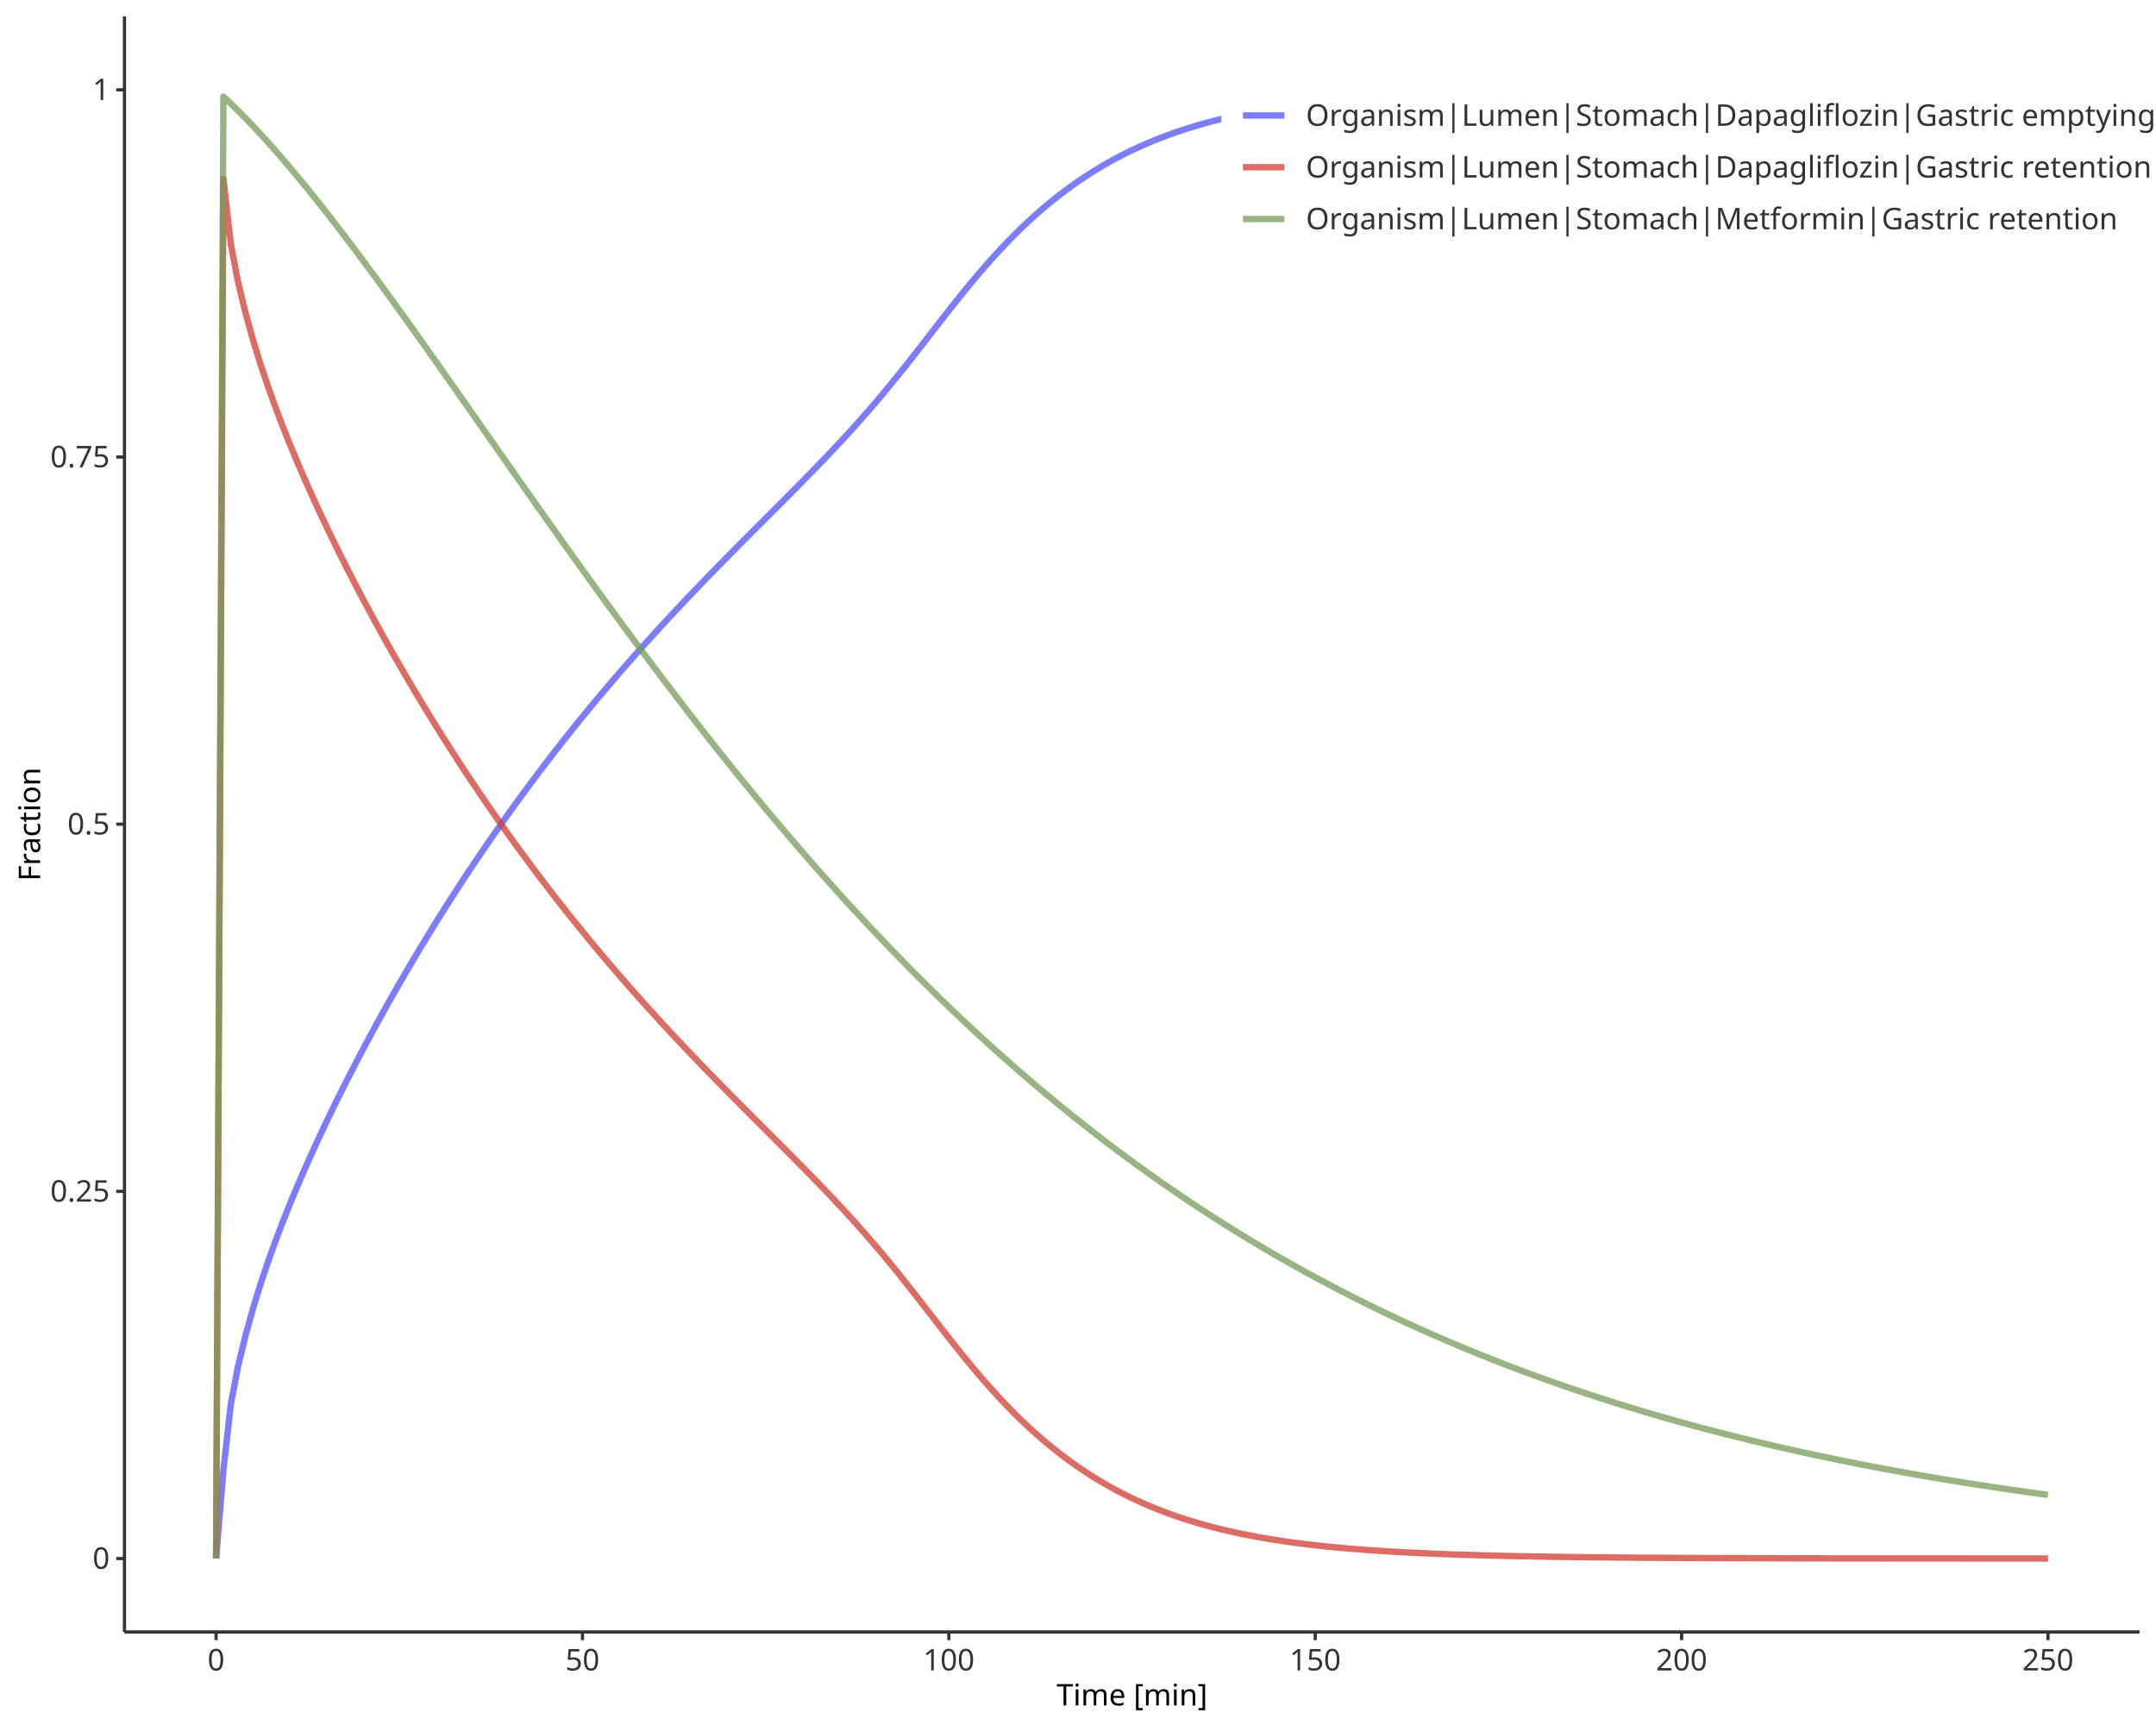
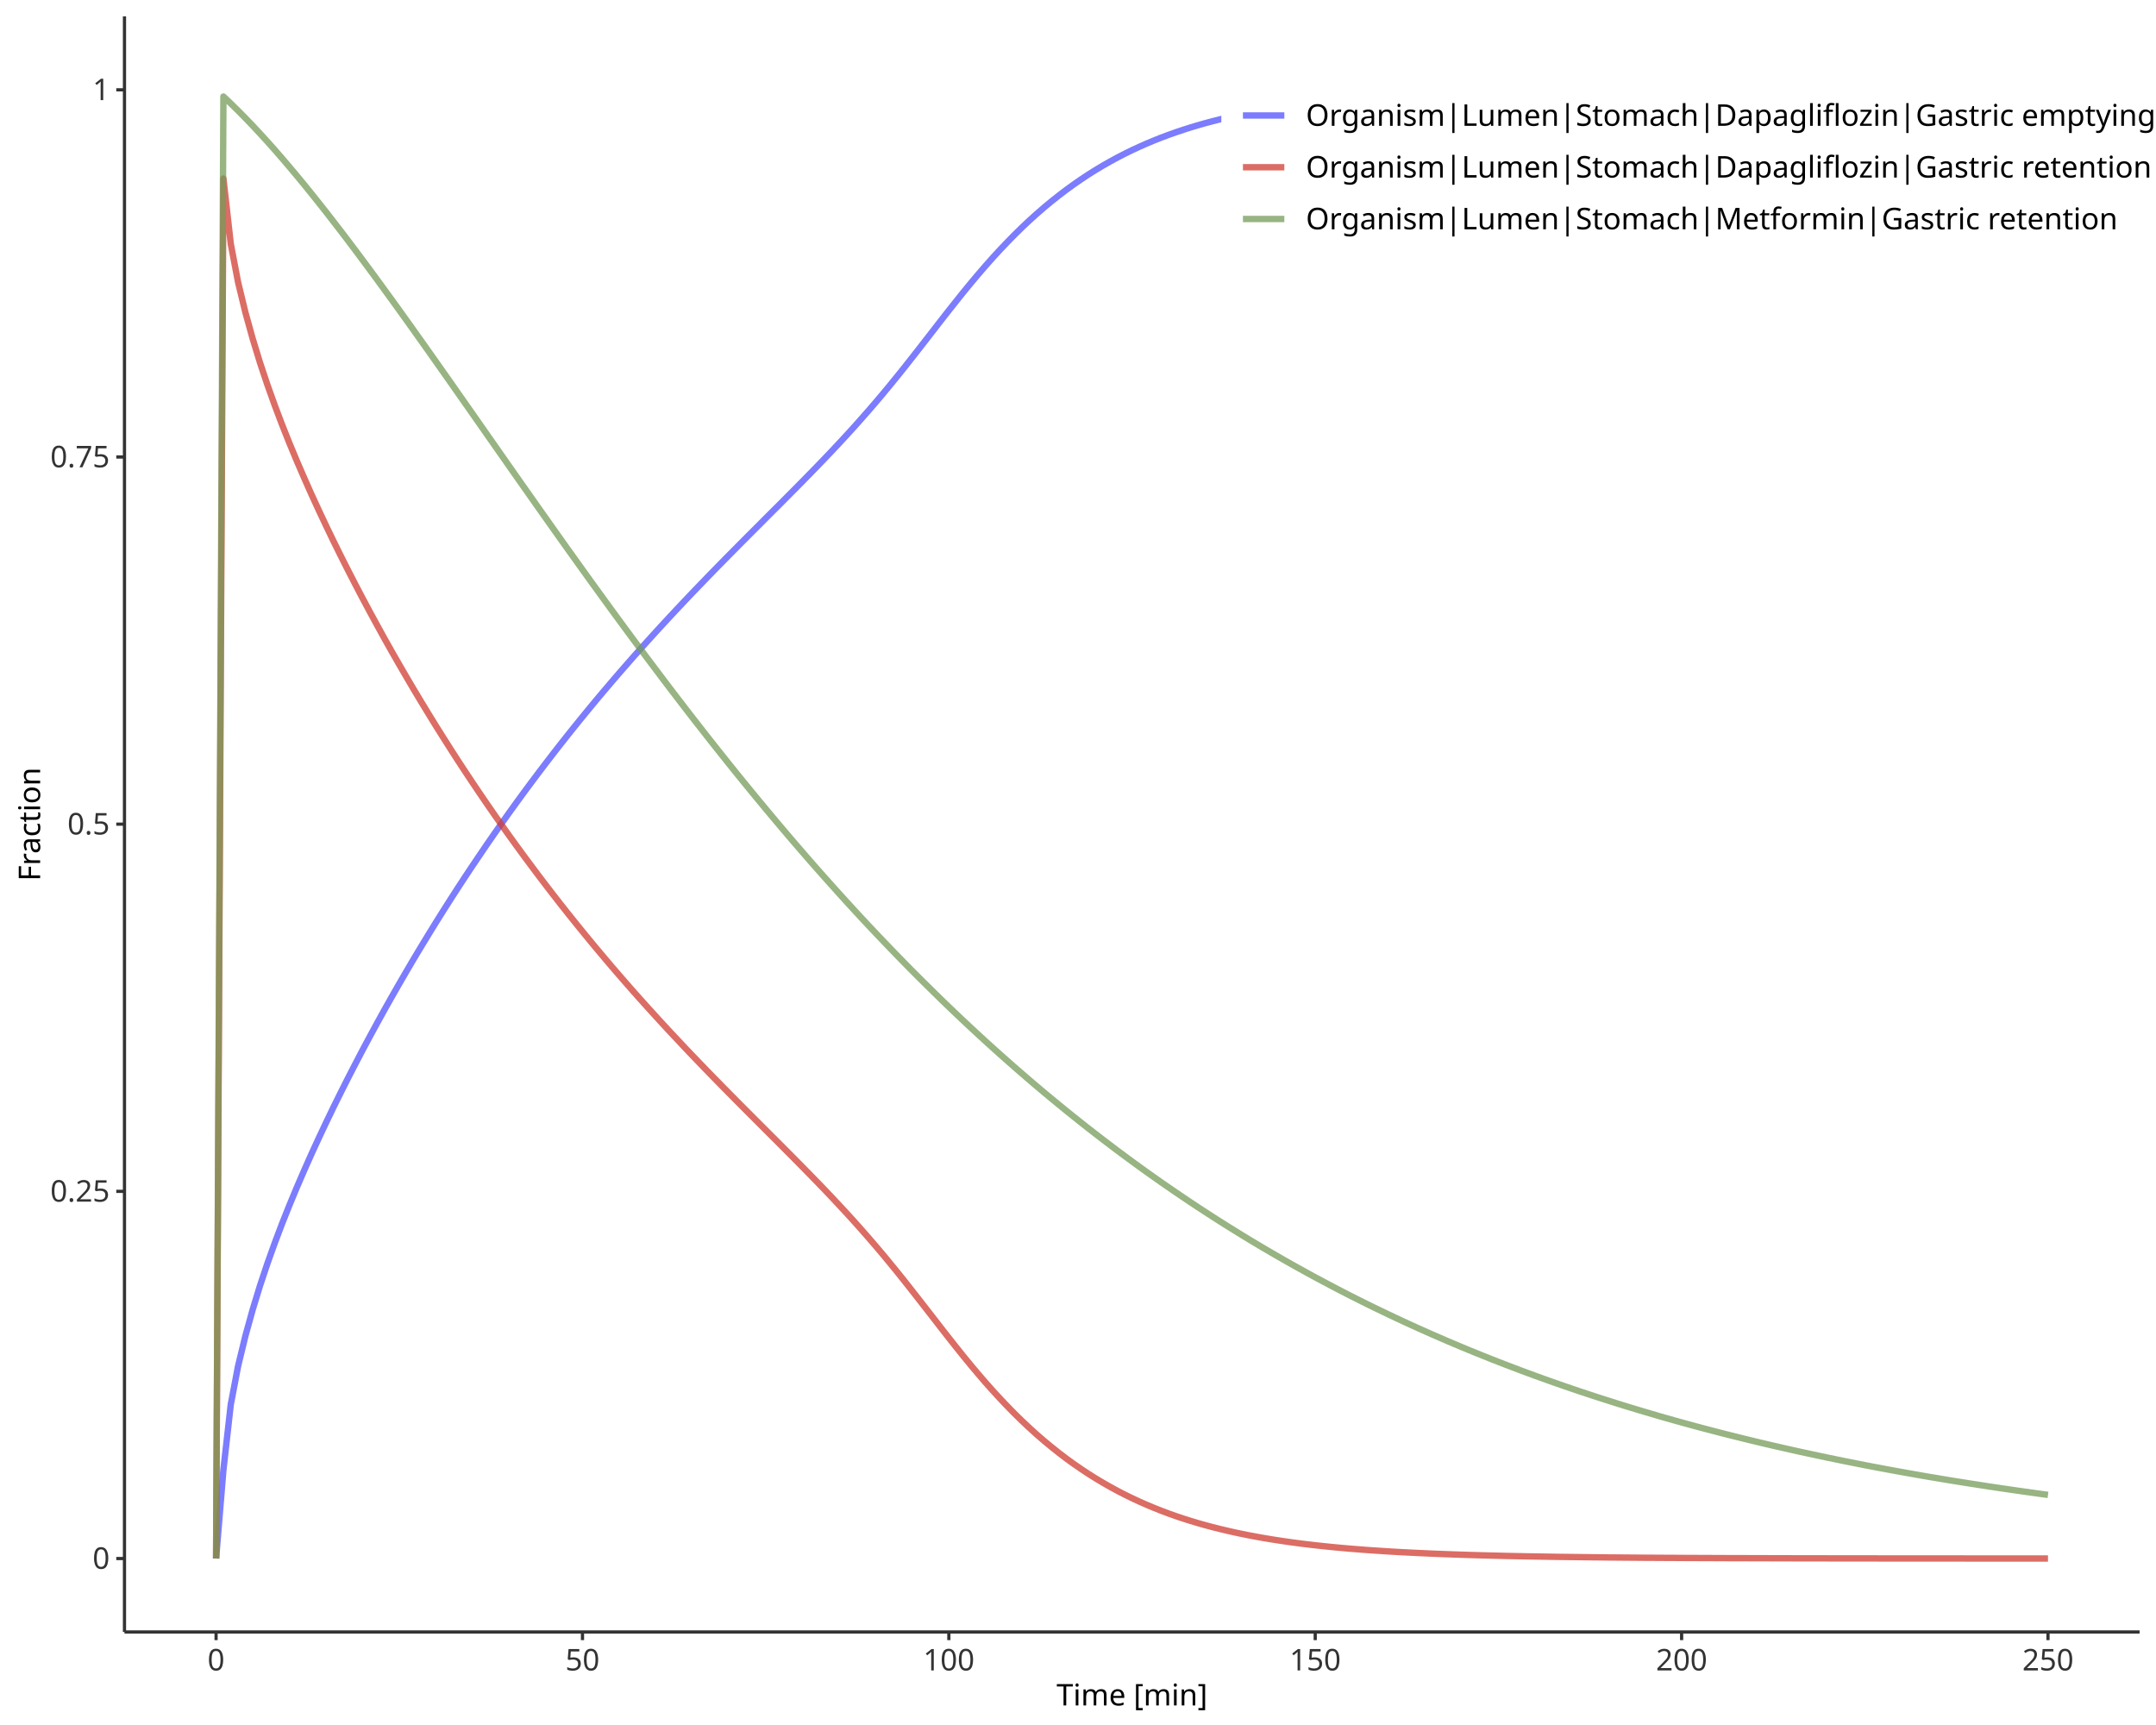
<svg xmlns="http://www.w3.org/2000/svg" class="svglite" data-engine-version="2.0" width="720.00pt" height="576.00pt" viewBox="0 0 720.00 576.00">
  <defs>
    <style type="text/css">
    .svglite line, .svglite polyline, .svglite polygon, .svglite path, .svglite rect, .svglite circle {
      fill: none;
      stroke: #000000;
      stroke-linecap: round;
      stroke-linejoin: round;
      stroke-miterlimit: 10.00;
    }
  </style>
  </defs>
  <rect width="100%" height="100%" style="stroke: none; fill: #FFFFFF;" />
  <defs>
    <clipPath id="cpMC4wMHw3MjAuMDB8MC4wMHw1NzYuMDA=">
      <rect x="0.00" y="0.00" width="720.00" height="576.00" />
    </clipPath>
  </defs>
  <g clip-path="url(#cpMC4wMHw3MjAuMDB8MC4wMHw1NzYuMDA=)">
    <rect x="0.00" y="0.00" width="720.00" height="576.00" style="stroke-width: 1.07; stroke: none; fill: #FFFFFF;" />
  </g>
  <defs>
    <clipPath id="cpNDEuNTd8NzE0LjUyfDUuNDh8NTQ0Ljkz">
      <rect x="41.57" y="5.48" width="672.95" height="539.45" />
    </clipPath>
  </defs>
  <g clip-path="url(#cpNDEuNTd8NzE0LjUyfDUuNDh8NTQ0Ljkz)">
    <rect x="41.57" y="5.48" width="672.95" height="539.45" style="stroke-width: 1.07; stroke: none; fill: #FFFFFF;" />
    <polyline points="41.57,459.11 714.52,459.11 " style="stroke-width: 0.53; stroke: #FFFFFF; stroke-linecap: butt;" />
    <polyline points="41.57,336.50 714.52,336.50 " style="stroke-width: 0.53; stroke: #FFFFFF; stroke-linecap: butt;" />
    <polyline points="41.57,213.90 714.52,213.90 " style="stroke-width: 0.53; stroke: #FFFFFF; stroke-linecap: butt;" />
    <polyline points="41.57,91.29 714.52,91.29 " style="stroke-width: 0.53; stroke: #FFFFFF; stroke-linecap: butt;" />
    <polyline points="133.34,544.93 133.34,5.48 " style="stroke-width: 0.53; stroke: #FFFFFF; stroke-linecap: butt;" />
    <polyline points="255.69,544.93 255.69,5.48 " style="stroke-width: 0.53; stroke: #FFFFFF; stroke-linecap: butt;" />
    <polyline points="378.05,544.93 378.05,5.48 " style="stroke-width: 0.53; stroke: #FFFFFF; stroke-linecap: butt;" />
    <polyline points="500.40,544.93 500.40,5.48 " style="stroke-width: 0.53; stroke: #FFFFFF; stroke-linecap: butt;" />
    <polyline points="622.75,544.93 622.75,5.48 " style="stroke-width: 0.53; stroke: #FFFFFF; stroke-linecap: butt;" />
  </g>
  <g clip-path="url(#cpMC4wMHw3MjAuMDB8MC4wMHw1NzYuMDA=)">
</g>
  <g clip-path="url(#cpNDEuNTd8NzE0LjUyfDUuNDh8NTQ0Ljkz)">
</g>
  <g clip-path="url(#cpMC4wMHw3MjAuMDB8MC4wMHw1NzYuMDA=)">
</g>
  <g clip-path="url(#cpNDEuNTd8NzE0LjUyfDUuNDh8NTQ0Ljkz)">
</g>
  <g clip-path="url(#cpMC4wMHw3MjAuMDB8MC4wMHw1NzYuMDA=)">
</g>
  <g clip-path="url(#cpNDEuNTd8NzE0LjUyfDUuNDh8NTQ0Ljkz)">
</g>
  <g clip-path="url(#cpMC4wMHw3MjAuMDB8MC4wMHw1NzYuMDA=)">
</g>
  <g clip-path="url(#cpNDEuNTd8NzE0LjUyfDUuNDh8NTQ0Ljkz)">
</g>
  <g clip-path="url(#cpMC4wMHw3MjAuMDB8MC4wMHw1NzYuMDA=)">
</g>
  <g clip-path="url(#cpNDEuNTd8NzE0LjUyfDUuNDh8NTQ0Ljkz)">
</g>
  <g clip-path="url(#cpMC4wMHw3MjAuMDB8MC4wMHw1NzYuMDA=)">
</g>
  <g clip-path="url(#cpNDEuNTd8NzE0LjUyfDUuNDh8NTQ0Ljkz)">
</g>
  <g clip-path="url(#cpMC4wMHw3MjAuMDB8MC4wMHw1NzYuMDA=)">
</g>
  <g clip-path="url(#cpNDEuNTd8NzE0LjUyfDUuNDh8NTQ0Ljkz)">
</g>
  <g clip-path="url(#cpMC4wMHw3MjAuMDB8MC4wMHw1NzYuMDA=)">
</g>
  <g clip-path="url(#cpNDEuNTd8NzE0LjUyfDUuNDh8NTQ0Ljkz)">
</g>
  <g clip-path="url(#cpMC4wMHw3MjAuMDB8MC4wMHw1NzYuMDA=)">
</g>
  <g clip-path="url(#cpNDEuNTd8NzE0LjUyfDUuNDh8NTQ0Ljkz)">
</g>
  <g clip-path="url(#cpMC4wMHw3MjAuMDB8MC4wMHw1NzYuMDA=)">
</g>
  <g clip-path="url(#cpNDEuNTd8NzE0LjUyfDUuNDh8NTQ0Ljkz)">
</g>
  <g clip-path="url(#cpMC4wMHw3MjAuMDB8MC4wMHw1NzYuMDA=)">
</g>
  <g clip-path="url(#cpNDEuNTd8NzE0LjUyfDUuNDh8NTQ0Ljkz)">
</g>
  <g clip-path="url(#cpMC4wMHw3MjAuMDB8MC4wMHw1NzYuMDA=)">
</g>
  <g clip-path="url(#cpNDEuNTd8NzE0LjUyfDUuNDh8NTQ0Ljkz)">
</g>
  <g clip-path="url(#cpMC4wMHw3MjAuMDB8MC4wMHw1NzYuMDA=)">
</g>
  <g clip-path="url(#cpNDEuNTd8NzE0LjUyfDUuNDh8NTQ0Ljkz)">
</g>
  <g clip-path="url(#cpMC4wMHw3MjAuMDB8MC4wMHw1NzYuMDA=)">
</g>
  <g clip-path="url(#cpNDEuNTd8NzE0LjUyfDUuNDh8NTQ0Ljkz)">
</g>
  <g clip-path="url(#cpMC4wMHw3MjAuMDB8MC4wMHw1NzYuMDA=)">
</g>
  <g clip-path="url(#cpNDEuNTd8NzE0LjUyfDUuNDh8NTQ0Ljkz)">
</g>
  <g clip-path="url(#cpMC4wMHw3MjAuMDB8MC4wMHw1NzYuMDA=)">
</g>
  <g clip-path="url(#cpNDEuNTd8NzE0LjUyfDUuNDh8NTQ0Ljkz)">
    <polyline points="72.16,520.41 74.61,490.78 77.06,469.02 79.50,456.19 81.95,446.08 84.40,437.24 86.84,429.27 89.29,421.93 91.74,415.09 94.18,408.63 96.63,402.49 99.08,396.60 101.53,390.92 103.97,385.43 106.42,380.10 108.87,374.90 111.31,369.83 113.76,364.88 116.21,360.02 118.66,355.27 121.10,350.60 123.55,346.02 126.00,341.52 128.44,337.10 130.89,332.75 133.34,328.47 135.79,324.25 138.23,320.10 140.68,316.02 143.13,312.00 145.57,308.03 148.02,304.13 150.47,300.28 152.91,296.49 155.36,292.75 157.81,289.06 160.26,285.43 162.70,281.84 165.15,278.30 167.60,274.82 170.04,271.38 172.49,267.98 174.94,264.63 177.39,261.33 179.83,258.07 182.28,254.85 184.73,251.67 187.17,248.54 189.62,245.44 192.07,242.38 194.52,239.36 196.96,236.38 199.41,233.43 201.86,230.52 204.30,227.65 206.75,224.80 209.20,221.99 211.64,219.21 214.09,216.46 216.54,213.74 218.99,211.04 221.43,208.38 223.88,205.74 226.33,203.12 228.77,200.53 231.22,197.96 233.67,195.41 236.12,192.87 238.56,190.36 241.01,187.86 243.46,185.38 245.90,182.91 248.35,180.44 250.80,177.99 253.25,175.54 255.69,173.09 258.14,170.64 260.59,168.20 263.03,165.74 265.48,163.28 267.93,160.80 270.37,158.30 272.82,155.79 275.27,153.25 277.72,150.68 280.16,148.08 282.61,145.43 285.06,142.75 287.50,140.01 289.95,137.23 292.40,134.39 294.85,131.49 297.29,128.54 299.74,125.53 302.19,122.48 304.63,119.38 307.08,116.25 309.53,113.10 311.98,109.94 314.42,106.79 316.87,103.66 319.32,100.57 321.76,97.52 324.21,94.54 326.66,91.62 329.10,88.79 331.55,86.03 334.00,83.36 336.45,80.79 338.89,78.30 341.34,75.90 343.79,73.60 346.23,71.39 348.68,69.27 351.13,67.24 353.58,65.30 356.02,63.44 358.47,61.66 360.92,59.96 363.36,58.34 365.81,56.80 368.26,55.33 370.71,53.94 373.15,52.61 375.60,51.34 378.05,50.14 380.49,49.01 382.94,47.93 385.39,46.90 387.83,45.93 390.28,45.02 392.73,44.15 395.18,43.33 397.62,42.55 400.07,41.82 402.52,41.12 404.96,40.47 407.41,39.85 409.86,39.27 412.31,38.72 414.75,38.20 417.20,37.71 419.65,37.25 422.09,36.82 424.54,36.41 426.99,36.03 429.44,35.67 431.88,35.33 434.33,35.01 436.78,34.71 439.22,34.42 441.67,34.16 444.12,33.91 446.56,33.67 449.01,33.45 451.46,33.24 453.91,33.04 456.35,32.86 458.80,32.68 461.25,32.52 463.69,32.37 466.14,32.22 468.59,32.09 471.04,31.96 473.48,31.84 475.93,31.73 478.38,31.63 480.82,31.53 483.27,31.43 485.72,31.35 488.17,31.26 490.61,31.19 493.06,31.11 495.51,31.05 497.95,30.98 500.40,30.92 502.85,30.87 505.29,30.81 507.74,30.76 510.19,30.72 512.64,30.67 515.08,30.63 517.53,30.59 519.98,30.56 522.42,30.52 524.87,30.49 527.32,30.46 529.77,30.43 532.21,30.41 534.66,30.38 537.11,30.36 539.55,30.33 542.00,30.31 544.45,30.29 546.90,30.28 549.34,30.26 551.79,30.24 554.24,30.23 556.68,30.21 559.13,30.20 561.58,30.19 564.02,30.18 566.47,30.16 568.92,30.15 571.37,30.14 573.81,30.13 576.26,30.13 578.71,30.12 581.15,30.11 583.60,30.10 586.05,30.10 588.50,30.09 590.94,30.08 593.39,30.08 595.84,30.07 598.28,30.07 600.73,30.06 603.18,30.06 605.63,30.06 608.07,30.05 610.52,30.05 612.97,30.04 615.41,30.04 617.86,30.04 620.31,30.04 622.75,30.03 625.20,30.03 627.65,30.03 630.10,30.03 632.54,30.02 634.99,30.02 637.44,30.02 639.88,30.02 642.33,30.02 644.78,30.01 647.23,30.01 649.67,30.01 652.12,30.01 654.57,30.01 657.01,30.01 659.46,30.01 661.91,30.01 664.36,30.01 666.80,30.00 669.25,30.00 671.70,30.00 674.14,30.00 676.59,30.00 679.04,30.00 681.48,30.00 683.93,30.00 " style="stroke-width: 2.13; stroke: #5050FF; stroke-opacity: 0.75; stroke-linecap: butt;" />
    <polyline points="72.16,520.41 74.61,59.62 77.06,81.39 79.50,94.22 81.95,104.33 84.40,113.16 86.84,121.14 89.29,128.47 91.74,135.32 94.18,141.77 96.63,147.92 99.08,153.81 101.53,159.48 103.97,164.98 106.42,170.31 108.87,175.50 111.31,180.57 113.76,185.53 116.21,190.38 118.66,195.14 121.10,199.80 123.55,204.38 126.00,208.88 128.44,213.31 130.89,217.66 133.34,221.94 135.79,226.15 138.23,230.30 140.68,234.38 143.13,238.41 145.57,242.37 148.02,246.27 150.47,250.12 152.91,253.92 155.36,257.66 157.81,261.34 160.26,264.98 162.70,268.56 165.15,272.10 167.60,275.59 170.04,279.03 172.49,282.42 174.94,285.77 177.39,289.07 179.83,292.33 182.28,295.55 184.73,298.73 187.17,301.87 189.62,304.96 192.07,308.02 194.52,311.04 196.96,314.02 199.41,316.97 201.86,319.88 204.30,322.76 206.75,325.60 209.20,328.42 211.64,331.20 214.09,333.95 216.54,336.67 218.99,339.36 221.43,342.03 223.88,344.67 226.33,347.28 228.77,349.88 231.22,352.45 233.67,355.00 236.12,357.53 238.56,360.04 241.01,362.54 243.46,365.03 245.90,367.50 248.35,369.96 250.80,372.42 253.25,374.87 255.69,377.31 258.14,379.76 260.59,382.21 263.03,384.66 265.48,387.13 267.93,389.61 270.37,392.10 272.82,394.61 275.27,397.15 277.72,399.72 280.16,402.33 282.61,404.97 285.06,407.66 287.50,410.39 289.95,413.18 292.40,416.02 294.85,418.91 297.29,421.87 299.74,424.87 302.19,427.93 304.63,431.03 307.08,434.16 309.53,437.31 311.98,440.46 314.42,443.61 316.87,446.74 319.32,449.84 321.76,452.88 324.21,455.87 326.66,458.78 329.10,461.62 331.55,464.37 334.00,467.04 336.45,469.62 338.89,472.11 341.34,474.50 343.79,476.80 346.23,479.01 348.68,481.13 351.13,483.16 353.58,485.11 356.02,486.97 358.47,488.75 360.92,490.44 363.36,492.06 365.81,493.60 368.26,495.07 370.71,496.47 373.15,497.80 375.60,499.06 378.05,500.26 380.49,501.40 382.94,502.48 385.39,503.50 387.83,504.47 390.28,505.39 392.73,506.26 395.18,507.08 397.62,507.85 400.07,508.59 402.52,509.28 404.96,509.93 407.41,510.55 409.86,511.13 412.31,511.68 414.75,512.20 417.20,512.69 419.65,513.15 422.09,513.58 424.54,513.99 426.99,514.37 429.44,514.74 431.88,515.08 434.33,515.40 436.78,515.70 439.22,515.98 441.67,516.25 444.12,516.50 446.56,516.74 449.01,516.96 451.46,517.17 453.91,517.36 456.35,517.55 458.80,517.72 461.25,517.88 463.69,518.04 466.14,518.18 468.59,518.32 471.04,518.44 473.48,518.56 475.93,518.67 478.38,518.78 480.82,518.88 483.27,518.97 485.72,519.06 488.17,519.14 490.61,519.22 493.06,519.29 495.51,519.36 497.95,519.42 500.40,519.48 502.85,519.54 505.29,519.59 507.74,519.64 510.19,519.69 512.64,519.73 515.08,519.77 517.53,519.81 519.98,519.85 522.42,519.88 524.87,519.91 527.32,519.94 529.77,519.97 532.21,520.00 534.66,520.02 537.11,520.05 539.55,520.07 542.00,520.09 544.45,520.11 546.90,520.13 549.34,520.15 551.79,520.16 554.24,520.18 556.68,520.19 559.13,520.20 561.58,520.22 564.02,520.23 566.47,520.24 568.92,520.25 571.37,520.26 573.81,520.27 576.26,520.28 578.71,520.29 581.15,520.29 583.60,520.30 586.05,520.31 588.50,520.31 590.94,520.32 593.39,520.33 595.84,520.33 598.28,520.34 600.73,520.34 603.18,520.35 605.63,520.35 608.07,520.35 610.52,520.36 612.97,520.36 615.41,520.36 617.86,520.37 620.31,520.37 622.75,520.37 625.20,520.37 627.65,520.38 630.10,520.38 632.54,520.38 634.99,520.38 637.44,520.38 639.88,520.39 642.33,520.39 644.78,520.39 647.23,520.39 649.67,520.39 652.12,520.39 654.57,520.39 657.01,520.40 659.46,520.40 661.91,520.40 664.36,520.40 666.80,520.40 669.25,520.40 671.70,520.40 674.14,520.40 676.59,520.40 679.04,520.40 681.48,520.40 683.93,520.40 " style="stroke-width: 2.13; stroke: #CE3D32; stroke-opacity: 0.75; stroke-linecap: butt;" />
    <polyline points="72.16,520.41 74.61,32.23 77.06,34.55 79.50,36.95 81.95,39.43 84.40,41.98 86.84,44.60 89.29,47.28 91.74,50.03 94.18,52.84 96.63,55.71 99.08,58.63 101.53,61.59 103.97,64.61 106.42,67.67 108.87,70.77 111.31,73.92 113.76,77.09 116.21,80.31 118.66,83.55 121.10,86.83 123.55,90.13 126.00,93.46 128.44,96.81 130.89,100.18 133.34,103.57 135.79,106.98 138.23,110.41 140.68,113.85 143.13,117.30 145.57,120.76 148.02,124.23 150.47,127.71 152.91,131.20 155.36,134.69 157.81,138.18 160.26,141.68 162.70,145.18 165.15,148.67 167.60,152.17 170.04,155.66 172.49,159.15 174.94,162.63 177.39,166.11 179.83,169.58 182.28,173.04 184.73,176.50 187.17,179.94 189.62,183.38 192.07,186.80 194.52,190.22 196.96,193.62 199.41,197.00 201.86,200.38 204.30,203.74 206.75,207.08 209.20,210.41 211.64,213.72 214.09,217.01 216.54,220.29 218.99,223.55 221.43,226.79 223.88,230.02 226.33,233.22 228.77,236.40 231.22,239.57 233.67,242.71 236.12,245.84 238.56,248.94 241.01,252.02 243.46,255.09 245.90,258.13 248.35,261.14 250.80,264.14 253.25,267.11 255.69,270.06 258.14,272.99 260.59,275.90 263.03,278.78 265.48,281.64 267.93,284.47 270.37,287.29 272.82,290.08 275.27,292.84 277.72,295.58 280.16,298.30 282.61,301.00 285.06,303.67 287.50,306.32 289.95,308.94 292.40,311.54 294.85,314.11 297.29,316.66 299.74,319.19 302.19,321.70 304.63,324.18 307.08,326.63 309.53,329.06 311.98,331.47 314.42,333.86 316.87,336.22 319.32,338.56 321.76,340.87 324.21,343.16 326.66,345.43 329.10,347.67 331.55,349.89 334.00,352.09 336.45,354.26 338.89,356.41 341.34,358.54 343.79,360.65 346.23,362.73 348.68,364.79 351.13,366.83 353.58,368.84 356.02,370.84 358.47,372.81 360.92,374.76 363.36,376.69 365.81,378.59 368.26,380.48 370.71,382.34 373.15,384.19 375.60,386.01 378.05,387.81 380.49,389.59 382.94,391.35 385.39,393.09 387.83,394.81 390.28,396.50 392.73,398.18 395.18,399.84 397.62,401.48 400.07,403.10 402.52,404.70 404.96,406.28 407.41,407.84 409.86,409.39 412.31,410.91 414.75,412.42 417.20,413.91 419.65,415.38 422.09,416.83 424.54,418.26 426.99,419.68 429.44,421.08 431.88,422.46 434.33,423.82 436.78,425.17 439.22,426.50 441.67,427.81 444.12,429.11 446.56,430.39 449.01,431.66 451.46,432.91 453.91,434.14 456.35,435.36 458.80,436.56 461.25,437.74 463.69,438.91 466.14,440.07 468.59,441.21 471.04,442.34 473.48,443.45 475.93,444.54 478.38,445.63 480.82,446.69 483.27,447.75 485.72,448.79 488.17,449.82 490.61,450.83 493.06,451.83 495.51,452.82 497.95,453.79 500.40,454.75 502.85,455.70 505.29,456.63 507.74,457.56 510.19,458.47 512.64,459.37 515.08,460.25 517.53,461.13 519.98,461.99 522.42,462.84 524.87,463.68 527.32,464.51 529.77,465.32 532.21,466.13 534.66,466.92 537.11,467.70 539.55,468.48 542.00,469.24 544.45,469.99 546.90,470.73 549.34,471.46 551.79,472.18 554.24,472.90 556.68,473.60 559.13,474.29 561.58,474.97 564.02,475.64 566.47,476.31 568.92,476.96 571.37,477.60 573.81,478.24 576.26,478.87 578.71,479.48 581.15,480.09 583.60,480.69 586.05,481.29 588.50,481.87 590.94,482.45 593.39,483.01 595.84,483.57 598.28,484.12 600.73,484.67 603.18,485.20 605.63,485.73 608.07,486.25 610.52,486.77 612.97,487.27 615.41,487.77 617.86,488.26 620.31,488.75 622.75,489.23 625.20,489.70 627.65,490.16 630.10,490.62 632.54,491.07 634.99,491.51 637.44,491.95 639.88,492.38 642.33,492.81 644.78,493.23 647.23,493.64 649.67,494.05 652.12,494.45 654.57,494.84 657.01,495.23 659.46,495.61 661.91,495.99 664.36,496.37 666.80,496.73 669.25,497.09 671.70,497.45 674.14,497.80 676.59,498.15 679.04,498.49 681.48,498.83 683.93,499.16 " style="stroke-width: 2.13; stroke: #749B58; stroke-opacity: 0.75; stroke-linecap: butt;" />
  </g>
  <g clip-path="url(#cpMC4wMHw3MjAuMDB8MC4wMHw1NzYuMDA=)">
    <polyline points="41.57,544.93 41.57,5.48 " style="stroke-width: 1.07; stroke: #333333; stroke-linecap: butt;" />
    <text x="36.64" y="523.85" text-anchor="end" style="font-size: 10.00px; fill: #333333; font-family: sans;" textLength="5.56px" lengthAdjust="spacingAndGlyphs">0</text>
    <text x="36.64" y="401.25" text-anchor="end" style="font-size: 10.00px; fill: #333333; font-family: sans;" textLength="19.46px" lengthAdjust="spacingAndGlyphs">0.25</text>
    <text x="36.64" y="278.64" text-anchor="end" style="font-size: 10.00px; fill: #333333; font-family: sans;" textLength="13.90px" lengthAdjust="spacingAndGlyphs">0.5</text>
    <text x="36.64" y="156.04" text-anchor="end" style="font-size: 10.00px; fill: #333333; font-family: sans;" textLength="19.46px" lengthAdjust="spacingAndGlyphs">0.75</text>
    <text x="36.64" y="33.43" text-anchor="end" style="font-size: 10.00px; fill: #333333; font-family: sans;" textLength="5.56px" lengthAdjust="spacingAndGlyphs">1</text>
    <polyline points="38.83,520.41 41.57,520.41 " style="stroke-width: 1.07; stroke: #333333; stroke-linecap: butt;" />
    <polyline points="38.83,397.81 41.57,397.81 " style="stroke-width: 1.07; stroke: #333333; stroke-linecap: butt;" />
    <polyline points="38.83,275.20 41.57,275.20 " style="stroke-width: 1.07; stroke: #333333; stroke-linecap: butt;" />
    <polyline points="38.83,152.60 41.57,152.60 " style="stroke-width: 1.07; stroke: #333333; stroke-linecap: butt;" />
    <polyline points="38.83,29.99 41.57,29.99 " style="stroke-width: 1.07; stroke: #333333; stroke-linecap: butt;" />
    <polyline points="41.57,544.93 714.52,544.93 " style="stroke-width: 1.07; stroke: #333333; stroke-linecap: butt;" />
    <polyline points="72.16,547.67 72.16,544.93 " style="stroke-width: 1.07; stroke: #333333; stroke-linecap: butt;" />
    <polyline points="194.52,547.67 194.52,544.93 " style="stroke-width: 1.07; stroke: #333333; stroke-linecap: butt;" />
    <polyline points="316.87,547.67 316.87,544.93 " style="stroke-width: 1.07; stroke: #333333; stroke-linecap: butt;" />
    <polyline points="439.22,547.67 439.22,544.93 " style="stroke-width: 1.07; stroke: #333333; stroke-linecap: butt;" />
    <polyline points="561.58,547.67 561.58,544.93 " style="stroke-width: 1.07; stroke: #333333; stroke-linecap: butt;" />
    <polyline points="683.93,547.67 683.93,544.93 " style="stroke-width: 1.07; stroke: #333333; stroke-linecap: butt;" />
    <text x="72.16" y="557.78" text-anchor="middle" style="font-size: 10.00px; fill: #333333; font-family: sans;" textLength="5.56px" lengthAdjust="spacingAndGlyphs">0</text>
    <text x="194.52" y="557.78" text-anchor="middle" style="font-size: 10.00px; fill: #333333; font-family: sans;" textLength="11.12px" lengthAdjust="spacingAndGlyphs">50</text>
    <text x="316.87" y="557.78" text-anchor="middle" style="font-size: 10.00px; fill: #333333; font-family: sans;" textLength="16.69px" lengthAdjust="spacingAndGlyphs">100</text>
    <text x="439.22" y="557.78" text-anchor="middle" style="font-size: 10.00px; fill: #333333; font-family: sans;" textLength="16.69px" lengthAdjust="spacingAndGlyphs">150</text>
    <text x="561.58" y="557.78" text-anchor="middle" style="font-size: 10.00px; fill: #333333; font-family: sans;" textLength="16.69px" lengthAdjust="spacingAndGlyphs">200</text>
    <text x="683.93" y="557.78" text-anchor="middle" style="font-size: 10.00px; fill: #333333; font-family: sans;" textLength="16.69px" lengthAdjust="spacingAndGlyphs">250</text>
    <text x="378.05" y="569.48" text-anchor="middle" style="font-size: 10.00px; font-family: sans;" textLength="46.67px" lengthAdjust="spacingAndGlyphs">Time [min]</text>
    <text transform="translate(13.40,275.21) rotate(-90)" text-anchor="middle" style="font-size: 10.00px; font-family: sans;" textLength="36.13px" lengthAdjust="spacingAndGlyphs">Fraction</text>
    <rect x="407.87" y="18.97" width="289.82" height="68.28" style="stroke-width: 1.07; stroke: none; fill: #FFFFFF;" />
    <rect x="413.35" y="29.92" width="17.28" height="17.28" style="stroke-width: 1.07; stroke: none; fill: #FFFFFF;" />
    <line x1="415.08" y1="38.56" x2="428.91" y2="38.56" style="stroke-width: 2.13; stroke: #5050FF; stroke-opacity: 0.75; stroke-linecap: butt;" />
    <rect x="413.35" y="47.20" width="17.28" height="17.28" style="stroke-width: 1.07; stroke: none; fill: #FFFFFF;" />
    <line x1="415.08" y1="55.84" x2="428.91" y2="55.84" style="stroke-width: 2.13; stroke: #CE3D32; stroke-opacity: 0.75; stroke-linecap: butt;" />
    <rect x="413.35" y="64.48" width="17.28" height="17.28" style="stroke-width: 1.07; stroke: none; fill: #FFFFFF;" />
    <line x1="415.08" y1="73.12" x2="428.91" y2="73.12" style="stroke-width: 2.13; stroke: #749B58; stroke-opacity: 0.75; stroke-linecap: butt;" />
-     <text x="436.11" y="42.01" style="font-size: 10.00px; fill: #333333; font-family: sans;" textLength="256.10px" lengthAdjust="spacingAndGlyphs">Organism|Lumen|Stomach|Dapagliflozin|Gastric emptying</text>
-     <text x="436.11" y="59.29" style="font-size: 10.00px; fill: #333333; font-family: sans;" textLength="254.44px" lengthAdjust="spacingAndGlyphs">Organism|Lumen|Stomach|Dapagliflozin|Gastric retention</text>
-     <text x="436.11" y="76.57" style="font-size: 10.00px; fill: #333333; font-family: sans;" textLength="241.64px" lengthAdjust="spacingAndGlyphs">Organism|Lumen|Stomach|Metformin|Gastric retention</text>
+     <text x="436.11" y="42.01" style="font-size: 10.00px; font-family: sans;" textLength="256.10px" lengthAdjust="spacingAndGlyphs">Organism|Lumen|Stomach|Dapagliflozin|Gastric emptying</text>
+     <text x="436.11" y="59.29" style="font-size: 10.00px; font-family: sans;" textLength="254.44px" lengthAdjust="spacingAndGlyphs">Organism|Lumen|Stomach|Dapagliflozin|Gastric retention</text>
+     <text x="436.11" y="76.57" style="font-size: 10.00px; font-family: sans;" textLength="241.64px" lengthAdjust="spacingAndGlyphs">Organism|Lumen|Stomach|Metformin|Gastric retention</text>
  </g>
</svg>
